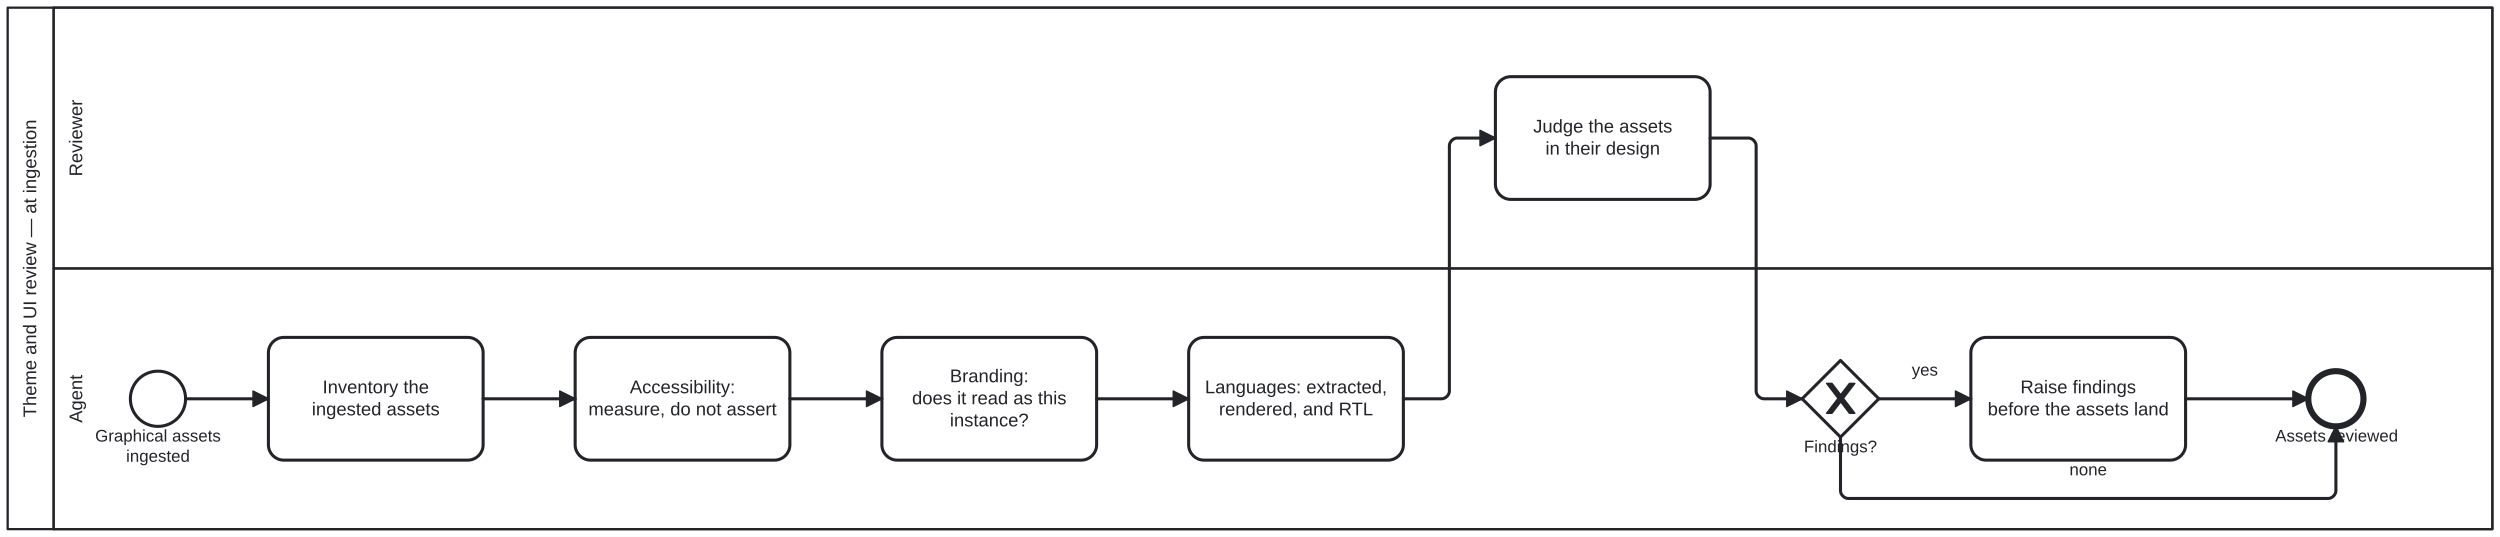
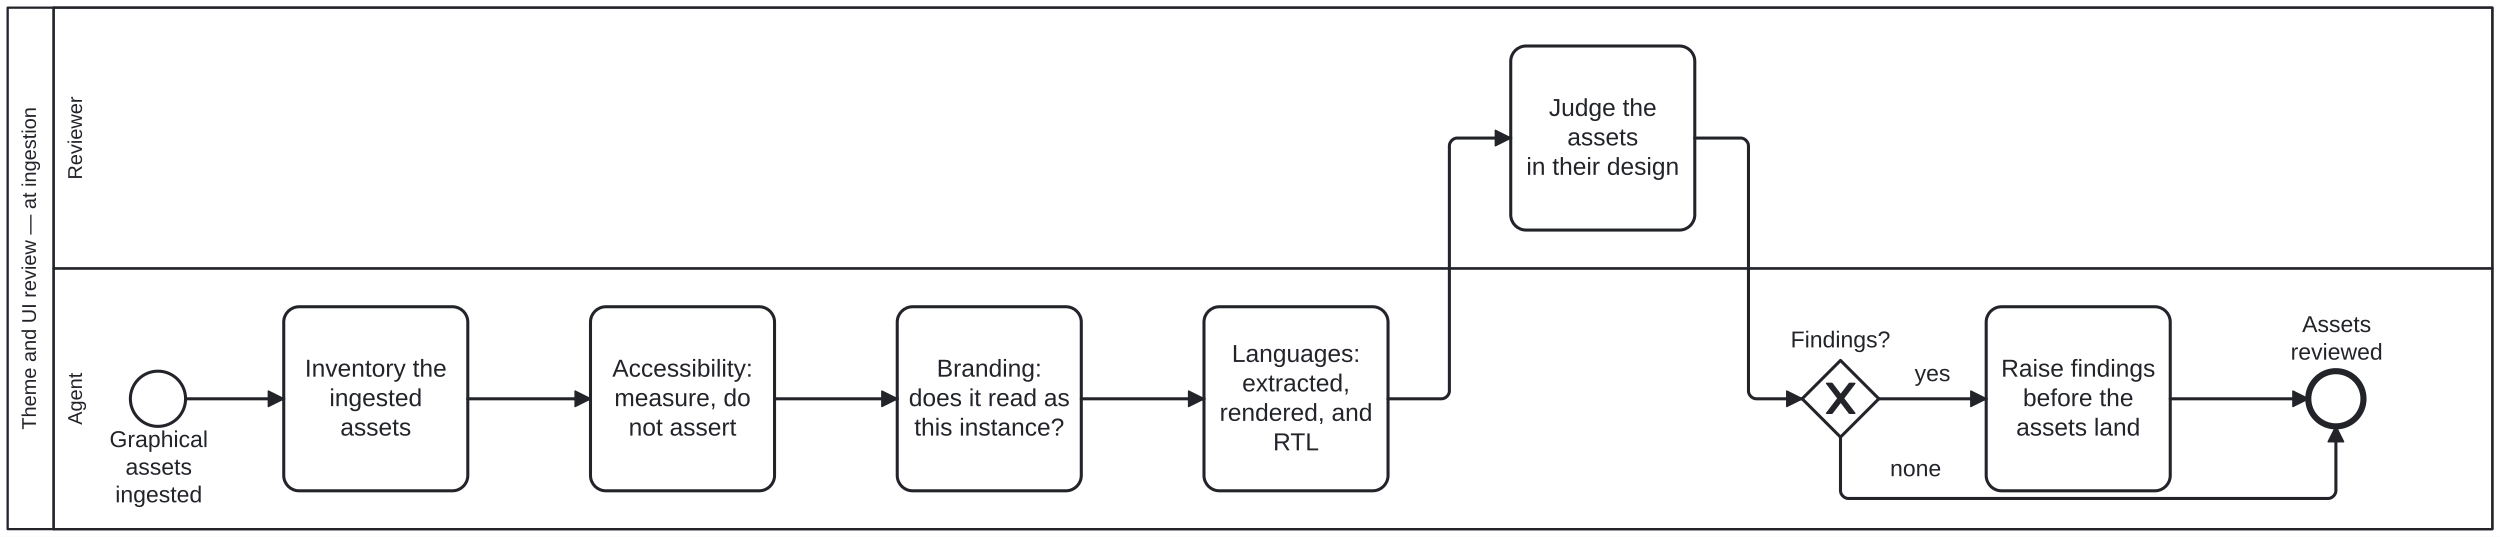
<svg xmlns="http://www.w3.org/2000/svg" width="100%" style="max-width:100%;height:auto" viewBox="155 75 1630 350" version="1.1">
  <rect x="155" y="75" width="1630" height="350" fill="#ffffff" />
  <g class="djs-group">
    <g class="djs-element djs-shape" data-element-id="Participant_Process_ThemeUIReview" style="display: block;" transform="matrix(1 0 0 1 160 80)">
      <g class="djs-visual">
        <rect x="0" y="0" width="1620" height="340" rx="0" ry="0" style="stroke-linecap: round; stroke-linejoin: round; stroke: rgb(34, 36, 42); stroke-width: 1.5px; fill: white; fill-opacity: 0.95;" />
        <path style="fill: none; stroke-linecap: round; stroke-linejoin: round; stroke: rgb(34, 36, 42); stroke-width: 1.5px;" d="M30,0L30,340" />
-         <text lineHeight="1.2" class="djs-label" style="font-family: Arial, sans-serif; font-size: 12px; font-weight: normal; fill: rgb(34, 36, 42);" transform="matrix(-1.83697e-16 -1 1 -1.83697e-16 0 340)">
-           <tspan x="72.954" y="18.6">Theme and UI review — at ingestion</tspan>
+         <text lineHeight="1.05" class="djs-label" transform="matrix(-1.83697e-16 -1 1 -1.83697e-16 0 340)" style="font-family: Arial, sans-serif; font-size: 13px; font-weight: normal; fill: rgb(34, 36, 42);">
+           <tspan x="64.867" y="18.413">Theme and UI review — at ingestion</tspan>
        </text>
      </g>
      <rect class="djs-hit djs-hit-all" x="0" y="0" width="1620" height="340" style="fill: none; stroke-opacity: 0; stroke: white; stroke-width: 15px;" />
    </g>
    <g class="djs-children">
      <g class="djs-group">
        <g class="djs-element djs-shape" data-element-id="Lane_Agent" style="display: block;" transform="matrix(1 0 0 1 190 250)">
          <g class="djs-visual">
            <rect x="0" y="0" width="1590" height="170" rx="0" ry="0" style="stroke-linecap: round; stroke-linejoin: round; stroke: rgb(34, 36, 42); stroke-width: 1.5px; fill: white; fill-opacity: 0.25;" />
-             <text lineHeight="1.2" class="djs-label" style="font-family: Arial, sans-serif; font-size: 12px; font-weight: normal; fill: rgb(34, 36, 42);" transform="matrix(-1.83697e-16 -1 1 -1.83697e-16 0 170)">
-               <tspan x="69.32" y="18.6">Agent</tspan>
+             <text lineHeight="1.05" class="djs-label" transform="matrix(-1.83697e-16 -1 1 -1.83697e-16 0 170)" style="font-family: Arial, sans-serif; font-size: 13px; font-weight: normal; fill: rgb(34, 36, 42);">
+               <tspan x="68.014" y="18.413">Agent</tspan>
            </text>
          </g>
          <rect class="djs-hit djs-hit-all" x="0" y="0" width="1590" height="170" style="fill: none; stroke-opacity: 0; stroke: white; stroke-width: 15px;" />
        </g>
      </g>
      <g class="djs-group">
        <g class="djs-element djs-shape" data-element-id="Lane_Reviewer" style="display: block;" transform="matrix(1 0 0 1 190 80)">
          <g class="djs-visual">
            <rect x="0" y="0" width="1590" height="170" rx="0" ry="0" style="stroke-linecap: round; stroke-linejoin: round; stroke: rgb(34, 36, 42); stroke-width: 1.5px; fill: white; fill-opacity: 0.25;" />
-             <text lineHeight="1.2" class="djs-label" style="font-family: Arial, sans-serif; font-size: 12px; font-weight: normal; fill: rgb(34, 36, 42);" transform="matrix(-1.83697e-16 -1 1 -1.83697e-16 0 170)">
-               <tspan x="59.992" y="18.6">Reviewer</tspan>
+             <text lineHeight="1.05" class="djs-label" transform="matrix(-1.83697e-16 -1 1 -1.83697e-16 0 170)" style="font-family: Arial, sans-serif; font-size: 13px; font-weight: normal; fill: rgb(34, 36, 42);">
+               <tspan x="57.908" y="18.413">Reviewer</tspan>
            </text>
          </g>
          <rect class="djs-hit djs-hit-all" x="0" y="0" width="1590" height="170" style="fill: none; stroke-opacity: 0; stroke: white; stroke-width: 15px;" />
        </g>
      </g>
      <g class="djs-group">
        <g class="djs-element djs-shape" data-element-id="Start_TUR" style="display: block;" transform="matrix(1 0 0 1 240 317)">
          <g class="djs-visual">
            <circle cx="18" cy="18" r="18" style="stroke-linecap: round; stroke-linejoin: round; stroke: rgb(34, 36, 42); stroke-width: 2px; fill: white; fill-opacity: 0.95;" />
          </g>
          <rect class="djs-hit djs-hit-all" x="0" y="0" width="36" height="36" style="fill: none; stroke-opacity: 0; stroke: white; stroke-width: 15px;" />
        </g>
      </g>
      <g class="djs-group">
-         <g class="djs-element djs-shape" data-element-id="Start_TUR_label" style="display: block;" transform="matrix(1 0 0 1 217 353)">
-           <g class="djs-visual">
-             <text lineHeight="1.2" class="djs-label" style="font-family: Arial, sans-serif; font-size: 11px; font-weight: normal; fill: rgb(34, 36, 42);">
-               <tspan x="0.037" y="9.9">Graphical assets</tspan>
-               <tspan x="20.206" y="23.1">ingested</tspan>
-             </text>
-           </g>
-           <rect class="djs-hit djs-hit-all" x="0" y="0" width="82" height="27" style="fill: none; stroke-opacity: 0; stroke: white; stroke-width: 15px;" />
-         </g>
-       </g>
-       <g class="djs-group">
-         <g class="djs-element djs-shape" data-element-id="A_Inventory" style="display: block;" transform="matrix(1 0 0 1 330 295)">
-           <g class="djs-visual">
-             <rect x="0" y="0" width="140" height="80" rx="10" ry="10" style="stroke-linecap: round; stroke-linejoin: round; stroke: rgb(34, 36, 42); stroke-width: 2px; fill: white; fill-opacity: 0.95;" />
-             <text lineHeight="1.2" class="djs-label" style="font-family: Arial, sans-serif; font-size: 12px; font-weight: normal; fill: rgb(34, 36, 42);">
-               <tspan x="35.312" y="36.4">Inventory the</tspan>
-               <tspan x="28.308" y="50.8">ingested assets</tspan>
-             </text>
-           </g>
-           <rect class="djs-hit djs-hit-all" x="0" y="0" width="140" height="80" style="fill: none; stroke-opacity: 0; stroke: white; stroke-width: 15px;" />
-         </g>
-       </g>
-       <g class="djs-group">
-         <g class="djs-element djs-shape" data-element-id="A_Accessibility" style="display: block;" transform="matrix(1 0 0 1 530 295)">
-           <g class="djs-visual">
-             <rect x="0" y="0" width="140" height="80" rx="10" ry="10" style="stroke-linecap: round; stroke-linejoin: round; stroke: rgb(34, 36, 42); stroke-width: 2px; fill: white; fill-opacity: 0.95;" />
-             <text lineHeight="1.2" class="djs-label" style="font-family: Arial, sans-serif; font-size: 12px; font-weight: normal; fill: rgb(34, 36, 42);">
-               <tspan x="35.658" y="36.4">Accessibility:</tspan>
-               <tspan x="8.635" y="50.8">measure, do not assert</tspan>
-             </text>
-           </g>
-           <rect class="djs-hit djs-hit-all" x="0" y="0" width="140" height="80" style="fill: none; stroke-opacity: 0; stroke: white; stroke-width: 15px;" />
-         </g>
-       </g>
-       <g class="djs-group">
-         <g class="djs-element djs-shape" data-element-id="A_Branding" style="display: block;" transform="matrix(1 0 0 1 730 295)">
-           <g class="djs-visual">
-             <rect x="0" y="0" width="140" height="80" rx="10" ry="10" style="stroke-linecap: round; stroke-linejoin: round; stroke: rgb(34, 36, 42); stroke-width: 2px; fill: white; fill-opacity: 0.95;" />
-             <text lineHeight="1.2" class="djs-label" style="font-family: Arial, sans-serif; font-size: 12px; font-weight: normal; fill: rgb(34, 36, 42);">
-               <tspan x="44.315" y="29.2">Branding:</tspan>
-               <tspan x="19.639" y="43.6">does it read as this </tspan>
-               <tspan x="44.315" y="58">instance?</tspan>
-             </text>
-           </g>
-           <rect class="djs-hit djs-hit-all" x="0" y="0" width="140" height="80" style="fill: none; stroke-opacity: 0; stroke: white; stroke-width: 15px;" />
-         </g>
-       </g>
-       <g class="djs-group">
-         <g class="djs-element djs-shape" data-element-id="A_Locales" style="display: block;" transform="matrix(1 0 0 1 930 295)">
-           <g class="djs-visual">
-             <rect x="0" y="0" width="140" height="80" rx="10" ry="10" style="stroke-linecap: round; stroke-linejoin: round; stroke: rgb(34, 36, 42); stroke-width: 2px; fill: white; fill-opacity: 0.95;" />
-             <text lineHeight="1.2" class="djs-label" style="font-family: Arial, sans-serif; font-size: 12px; font-weight: normal; fill: rgb(34, 36, 42);">
-               <tspan x="10.624" y="36.4">Languages: extracted,</tspan>
-               <tspan x="19.744" y="50.8">rendered, and RTL</tspan>
-             </text>
-           </g>
-           <rect class="djs-hit djs-hit-all" x="0" y="0" width="140" height="80" style="fill: none; stroke-opacity: 0; stroke: white; stroke-width: 15px;" />
-         </g>
-       </g>
-       <g class="djs-group">
-         <g class="djs-element djs-shape" data-element-id="R_Judge" style="display: block;" transform="matrix(1 0 0 1 1130 125)">
-           <g class="djs-visual">
-             <rect x="0" y="0" width="140" height="80" rx="10" ry="10" style="stroke-linecap: round; stroke-linejoin: round; stroke: rgb(34, 36, 42); stroke-width: 2px; fill: white; fill-opacity: 0.95;" />
-             <text lineHeight="1.2" class="djs-label" style="font-family: Arial, sans-serif; font-size: 12px; font-weight: normal; fill: rgb(34, 36, 42);">
-               <tspan x="24.637" y="36.4">Judge the assets</tspan>
-               <tspan x="32.644" y="50.8">in their design</tspan>
-             </text>
-           </g>
-           <rect class="djs-hit djs-hit-all" x="0" y="0" width="140" height="80" style="fill: none; stroke-opacity: 0; stroke: white; stroke-width: 15px;" />
+         <g class="djs-element djs-shape" data-element-id="Start_TUR_label" style="display: block;" transform="matrix(1 0 0 1 226 353)">
+           <g class="djs-visual">
+             <text lineHeight="1.2" class="djs-label" style="font-family: Arial, sans-serif; font-size: 15px; font-weight: normal; fill: rgb(34, 36, 42);">
+               <tspan x="0.402" y="13.5">Graphical</tspan>
+               <tspan x="10.824" y="31.5">assets</tspan>
+               <tspan x="4.144" y="49.5">ingested</tspan>
+             </text>
+           </g>
+           <rect class="djs-hit djs-hit-all" x="0" y="0" width="65" height="54" style="fill: none; stroke-opacity: 0; stroke: white; stroke-width: 15px;" />
+         </g>
+       </g>
+       <g class="djs-group">
+         <g class="djs-element djs-shape" data-element-id="A_Inventory" style="display: block;" transform="matrix(1 0 0 1 340 275)">
+           <g class="djs-visual">
+             <rect x="0" y="0" width="120" height="120" rx="10" ry="10" style="stroke-linecap: round; stroke-linejoin: round; stroke: rgb(34, 36, 42); stroke-width: 2px; fill: white; fill-opacity: 0.95;" />
+             <text lineHeight="1.2" class="djs-label" style="font-family: Arial, sans-serif; font-size: 16px; font-weight: normal; fill: rgb(34, 36, 42);">
+               <tspan x="13.75" y="45.6">Inventory the</tspan>
+               <tspan x="29.754" y="64.8">ingested </tspan>
+               <tspan x="36.879" y="84">assets</tspan>
+             </text>
+           </g>
+           <rect class="djs-hit djs-hit-all" x="0" y="0" width="120" height="120" style="fill: none; stroke-opacity: 0; stroke: white; stroke-width: 15px;" />
+         </g>
+       </g>
+       <g class="djs-group">
+         <g class="djs-element djs-shape" data-element-id="A_Accessibility" style="display: block;" transform="matrix(1 0 0 1 540 275)">
+           <g class="djs-visual">
+             <rect x="0" y="0" width="120" height="120" rx="10" ry="10" style="stroke-linecap: round; stroke-linejoin: round; stroke: rgb(34, 36, 42); stroke-width: 2px; fill: white; fill-opacity: 0.95;" />
+             <text lineHeight="1.2" class="djs-label" style="font-family: Arial, sans-serif; font-size: 16px; font-weight: normal; fill: rgb(34, 36, 42);">
+               <tspan x="14.211" y="45.6">Accessibility:</tspan>
+               <tspan x="15.531" y="64.8">measure, do </tspan>
+               <tspan x="24.871" y="84">not assert</tspan>
+             </text>
+           </g>
+           <rect class="djs-hit djs-hit-all" x="0" y="0" width="120" height="120" style="fill: none; stroke-opacity: 0; stroke: white; stroke-width: 15px;" />
+         </g>
+       </g>
+       <g class="djs-group">
+         <g class="djs-element djs-shape" data-element-id="A_Branding" style="display: block;" transform="matrix(1 0 0 1 740 275)">
+           <g class="djs-visual">
+             <rect x="0" y="0" width="120" height="120" rx="10" ry="10" style="stroke-linecap: round; stroke-linejoin: round; stroke: rgb(34, 36, 42); stroke-width: 2px; fill: white; fill-opacity: 0.95;" />
+             <text lineHeight="1.2" class="djs-label" style="font-family: Arial, sans-serif; font-size: 16px; font-weight: normal; fill: rgb(34, 36, 42);">
+               <tspan x="25.754" y="45.6">Branding:</tspan>
+               <tspan x="7.523" y="64.8">does it read as</tspan>
+               <tspan x="11.082" y="84">this instance?</tspan>
+             </text>
+           </g>
+           <rect class="djs-hit djs-hit-all" x="0" y="0" width="120" height="120" style="fill: none; stroke-opacity: 0; stroke: white; stroke-width: 15px;" />
+         </g>
+       </g>
+       <g class="djs-group">
+         <g class="djs-element djs-shape" data-element-id="A_Locales" style="display: block;" transform="matrix(1 0 0 1 940 275)">
+           <g class="djs-visual">
+             <rect x="0" y="0" width="120" height="120" rx="10" ry="10" style="stroke-linecap: round; stroke-linejoin: round; stroke: rgb(34, 36, 42); stroke-width: 2px; fill: white; fill-opacity: 0.95;" />
+             <text lineHeight="1.2" class="djs-label" style="font-family: Arial, sans-serif; font-size: 16px; font-weight: normal; fill: rgb(34, 36, 42);">
+               <tspan x="18.184" y="36">Languages: </tspan>
+               <tspan x="24.871" y="55.2">extracted,</tspan>
+               <tspan x="10.184" y="74.4">rendered, and</tspan>
+               <tspan x="45.031" y="93.6">RTL</tspan>
+             </text>
+           </g>
+           <rect class="djs-hit djs-hit-all" x="0" y="0" width="120" height="120" style="fill: none; stroke-opacity: 0; stroke: white; stroke-width: 15px;" />
+         </g>
+       </g>
+       <g class="djs-group">
+         <g class="djs-element djs-shape" data-element-id="R_Judge" style="display: block;" transform="matrix(1 0 0 1 1140 105)">
+           <g class="djs-visual">
+             <rect x="0" y="0" width="120" height="120" rx="10" ry="10" style="stroke-linecap: round; stroke-linejoin: round; stroke: rgb(34, 36, 42); stroke-width: 2px; fill: white; fill-opacity: 0.95;" />
+             <text lineHeight="1.2" class="djs-label" style="font-family: Arial, sans-serif; font-size: 16px; font-weight: normal; fill: rgb(34, 36, 42);">
+               <tspan x="24.859" y="45.6">Judge the </tspan>
+               <tspan x="36.879" y="64.8">assets</tspan>
+               <tspan x="10.191" y="84">in their design</tspan>
+             </text>
+           </g>
+           <rect class="djs-hit djs-hit-all" x="0" y="0" width="120" height="120" style="fill: none; stroke-opacity: 0; stroke: white; stroke-width: 15px;" />
        </g>
      </g>
      <g class="djs-group">
        <g class="djs-element djs-shape" data-element-id="GW_Findings" style="display: block;" transform="matrix(1 0 0 1 1330 310)">
          <g class="djs-visual">
            <polygon points="25,0 50,25 25,50 0,25" style="stroke-linecap: round; stroke-linejoin: round; stroke: rgb(34, 36, 42); stroke-width: 2px; fill: white; fill-opacity: 0.95;" />
            <path d="m 16,15 7.429,9.714 -7.429,9.714 3.429,0 5.714,-7.464 5.714,7.464 3.429,0 -7.429,-9.714 7.429,-9.714 -3.429,0 -5.714,7.464 -5.714,-7.464 -3.429,0 z" style="fill: rgb(34, 36, 42); stroke-linecap: round; stroke-linejoin: round; stroke: rgb(34, 36, 42); stroke-width: 1px;" />
          </g>
          <rect class="djs-hit djs-hit-all" x="0" y="0" width="50" height="50" style="fill: none; stroke-opacity: 0; stroke: white; stroke-width: 15px;" />
        </g>
      </g>
      <g class="djs-group">
-         <g class="djs-element djs-shape" data-element-id="GW_Findings_label" style="display: block;" transform="matrix(1 0 0 1 1331 360)">
-           <g class="djs-visual">
-             <text lineHeight="1.2" class="djs-label" style="font-family: Arial, sans-serif; font-size: 11px; font-weight: normal; fill: rgb(34, 36, 42);">
-               <tspan x="0.152" y="9.9">Findings?</tspan>
-             </text>
-           </g>
-           <rect class="djs-hit djs-hit-all" x="0" y="0" width="48" height="14" style="fill: none; stroke-opacity: 0; stroke: white; stroke-width: 15px;" />
-         </g>
-       </g>
-       <g class="djs-group">
-         <g class="djs-element djs-shape" data-element-id="A_RaiseFindings" style="display: block;" transform="matrix(1 0 0 1 1440 295)">
-           <g class="djs-visual">
-             <rect x="0" y="0" width="140" height="80" rx="10" ry="10" style="stroke-linecap: round; stroke-linejoin: round; stroke: rgb(34, 36, 42); stroke-width: 2px; fill: white; fill-opacity: 0.95;" />
-             <text lineHeight="1.2" class="djs-label" style="font-family: Arial, sans-serif; font-size: 12px; font-weight: normal; fill: rgb(34, 36, 42);">
-               <tspan x="32.312" y="36.4">Raise findings</tspan>
-               <tspan x="10.961" y="50.8">before the assets land</tspan>
-             </text>
-           </g>
-           <rect class="djs-hit djs-hit-all" x="0" y="0" width="140" height="80" style="fill: none; stroke-opacity: 0; stroke: white; stroke-width: 15px;" />
+         <g class="djs-element djs-shape" data-element-id="GW_Findings_label" style="display: block;" transform="matrix(1 0 0 1 1322 288)">
+           <g class="djs-visual">
+             <text lineHeight="1.2" class="djs-label" style="font-family: Arial, sans-serif; font-size: 15px; font-weight: normal; fill: rgb(34, 36, 42);">
+               <tspan x="0.48" y="13.5">Findings?</tspan>
+             </text>
+           </g>
+           <rect class="djs-hit djs-hit-all" x="0" y="0" width="66" height="18" style="fill: none; stroke-opacity: 0; stroke: white; stroke-width: 15px;" />
+         </g>
+       </g>
+       <g class="djs-group">
+         <g class="djs-element djs-shape" data-element-id="A_RaiseFindings" style="display: block;" transform="matrix(1 0 0 1 1450 275)">
+           <g class="djs-visual">
+             <rect x="0" y="0" width="120" height="120" rx="10" ry="10" style="stroke-linecap: round; stroke-linejoin: round; stroke: rgb(34, 36, 42); stroke-width: 2px; fill: white; fill-opacity: 0.95;" />
+             <text lineHeight="1.2" class="djs-label" style="font-family: Arial, sans-serif; font-size: 16px; font-weight: normal; fill: rgb(34, 36, 42);">
+               <tspan x="9.75" y="45.6">Raise findings</tspan>
+               <tspan x="23.973" y="64.8">before the </tspan>
+               <tspan x="19.531" y="84">assets land</tspan>
+             </text>
+           </g>
+           <rect class="djs-hit djs-hit-all" x="0" y="0" width="120" height="120" style="fill: none; stroke-opacity: 0; stroke: white; stroke-width: 15px;" />
        </g>
      </g>
      <g class="djs-group">
        <g class="djs-element djs-shape" data-element-id="End_TUR" style="display: block;" transform="matrix(1 0 0 1 1660 317)">
          <g class="djs-visual">
            <circle cx="18" cy="18" r="18" style="stroke-linecap: round; stroke-linejoin: round; stroke: rgb(34, 36, 42); stroke-width: 4px; fill: white; fill-opacity: 0.95;" />
          </g>
          <rect class="djs-hit djs-hit-all" x="0" y="0" width="36" height="36" style="fill: none; stroke-opacity: 0; stroke: white; stroke-width: 15px;" />
        </g>
      </g>
      <g class="djs-group">
-         <g class="djs-element djs-shape" data-element-id="End_TUR_label" style="display: block;" transform="matrix(1 0 0 1 1638 353)">
-           <g class="djs-visual">
-             <text lineHeight="1.2" class="djs-label" style="font-family: Arial, sans-serif; font-size: 11px; font-weight: normal; fill: rgb(34, 36, 42);">
-               <tspan x="0.456" y="9.9">Assets reviewed</tspan>
-             </text>
-           </g>
-           <rect class="djs-hit djs-hit-all" x="0" y="0" width="81" height="14" style="fill: none; stroke-opacity: 0; stroke: white; stroke-width: 15px;" />
+         <g class="djs-element djs-shape" data-element-id="End_TUR_label" style="display: block;" transform="matrix(1 0 0 1 1648 278)">
+           <g class="djs-visual">
+             <text lineHeight="1.2" class="djs-label" style="font-family: Arial, sans-serif; font-size: 15px; font-weight: normal; fill: rgb(34, 36, 42);">
+               <tspan x="7.993" y="13.5">Assets </tspan>
+               <tspan x="0.485" y="31.5">reviewed</tspan>
+             </text>
+           </g>
+           <rect class="djs-hit djs-hit-all" x="0" y="0" width="61" height="36" style="fill: none; stroke-opacity: 0; stroke: white; stroke-width: 15px;" />
        </g>
      </g>
      <g class="djs-group">
        <g class="djs-element djs-connection" data-element-id="SF_TUR_1" style="display: block;">
          <g class="djs-visual">
            <defs>
              <marker id="folio-marker-1" viewBox="0 0 20 20" refX="11" refY="10" markerWidth="10" markerHeight="10" orient="auto">
                <path d="M 1 5 L 11 10 L 1 15 Z" style="stroke-linecap: round; stroke-linejoin: round; stroke: rgb(34, 36, 42); stroke-width: 1px; fill: rgb(34, 36, 42);" />
              </marker>
            </defs>
-             <path data-corner-radius="5" style="fill: none; stroke-linecap: round; stroke-linejoin: round; stroke: rgb(34, 36, 42); stroke-width: 2px; marker-end: url('#folio-marker-1');" d="M276,335L330,335" />
-           </g>
-           <path d="M276,335L330,335" class="djs-hit djs-hit-stroke" style="fill: none; stroke-opacity: 0; stroke: white; stroke-width: 15px;" />
+             <path data-corner-radius="5" style="fill: none; stroke-linecap: round; stroke-linejoin: round; stroke: rgb(34, 36, 42); stroke-width: 2px; marker-end: url('#folio-marker-1');" d="M276,335L340,335" />
+           </g>
+           <path d="M276,335L340,335" class="djs-hit djs-hit-stroke" style="fill: none; stroke-opacity: 0; stroke: white; stroke-width: 15px;" />
        </g>
      </g>
      <g class="djs-group">
        <g class="djs-element djs-connection" data-element-id="SF_TUR_2" style="display: block;">
          <g class="djs-visual">
            <defs>
              <marker id="folio-marker-2" viewBox="0 0 20 20" refX="11" refY="10" markerWidth="10" markerHeight="10" orient="auto">
                <path d="M 1 5 L 11 10 L 1 15 Z" style="stroke-linecap: round; stroke-linejoin: round; stroke: rgb(34, 36, 42); stroke-width: 1px; fill: rgb(34, 36, 42);" />
              </marker>
            </defs>
-             <path data-corner-radius="5" style="fill: none; stroke-linecap: round; stroke-linejoin: round; stroke: rgb(34, 36, 42); stroke-width: 2px; marker-end: url('#folio-marker-2');" d="M470,335L530,335" />
-           </g>
-           <path d="M470,335L530,335" class="djs-hit djs-hit-stroke" style="fill: none; stroke-opacity: 0; stroke: white; stroke-width: 15px;" />
+             <path data-corner-radius="5" style="fill: none; stroke-linecap: round; stroke-linejoin: round; stroke: rgb(34, 36, 42); stroke-width: 2px; marker-end: url('#folio-marker-2');" d="M460,335L540,335" />
+           </g>
+           <path d="M460,335L540,335" class="djs-hit djs-hit-stroke" style="fill: none; stroke-opacity: 0; stroke: white; stroke-width: 15px;" />
        </g>
      </g>
      <g class="djs-group">
        <g class="djs-element djs-connection" data-element-id="SF_TUR_3" style="display: block;">
          <g class="djs-visual">
            <defs>
              <marker id="folio-marker-3" viewBox="0 0 20 20" refX="11" refY="10" markerWidth="10" markerHeight="10" orient="auto">
                <path d="M 1 5 L 11 10 L 1 15 Z" style="stroke-linecap: round; stroke-linejoin: round; stroke: rgb(34, 36, 42); stroke-width: 1px; fill: rgb(34, 36, 42);" />
              </marker>
            </defs>
-             <path data-corner-radius="5" style="fill: none; stroke-linecap: round; stroke-linejoin: round; stroke: rgb(34, 36, 42); stroke-width: 2px; marker-end: url('#folio-marker-3');" d="M670,335L730,335" />
-           </g>
-           <path d="M670,335L730,335" class="djs-hit djs-hit-stroke" style="fill: none; stroke-opacity: 0; stroke: white; stroke-width: 15px;" />
+             <path data-corner-radius="5" style="fill: none; stroke-linecap: round; stroke-linejoin: round; stroke: rgb(34, 36, 42); stroke-width: 2px; marker-end: url('#folio-marker-3');" d="M660,335L740,335" />
+           </g>
+           <path d="M660,335L740,335" class="djs-hit djs-hit-stroke" style="fill: none; stroke-opacity: 0; stroke: white; stroke-width: 15px;" />
        </g>
      </g>
      <g class="djs-group">
        <g class="djs-element djs-connection" data-element-id="SF_TUR_4" style="display: block;">
          <g class="djs-visual">
            <defs>
              <marker id="folio-marker-4" viewBox="0 0 20 20" refX="11" refY="10" markerWidth="10" markerHeight="10" orient="auto">
                <path d="M 1 5 L 11 10 L 1 15 Z" style="stroke-linecap: round; stroke-linejoin: round; stroke: rgb(34, 36, 42); stroke-width: 1px; fill: rgb(34, 36, 42);" />
              </marker>
            </defs>
-             <path data-corner-radius="5" style="fill: none; stroke-linecap: round; stroke-linejoin: round; stroke: rgb(34, 36, 42); stroke-width: 2px; marker-end: url('#folio-marker-4');" d="M870,335L930,335" />
-           </g>
-           <path d="M870,335L930,335" class="djs-hit djs-hit-stroke" style="fill: none; stroke-opacity: 0; stroke: white; stroke-width: 15px;" />
+             <path data-corner-radius="5" style="fill: none; stroke-linecap: round; stroke-linejoin: round; stroke: rgb(34, 36, 42); stroke-width: 2px; marker-end: url('#folio-marker-4');" d="M860,335L940,335" />
+           </g>
+           <path d="M860,335L940,335" class="djs-hit djs-hit-stroke" style="fill: none; stroke-opacity: 0; stroke: white; stroke-width: 15px;" />
        </g>
      </g>
      <g class="djs-group">
        <g class="djs-element djs-connection" data-element-id="SF_TUR_5" style="display: block;">
          <g class="djs-visual">
            <defs>
              <marker id="folio-marker-5" viewBox="0 0 20 20" refX="11" refY="10" markerWidth="10" markerHeight="10" orient="auto">
                <path d="M 1 5 L 11 10 L 1 15 Z" style="stroke-linecap: round; stroke-linejoin: round; stroke: rgb(34, 36, 42); stroke-width: 1px; fill: rgb(34, 36, 42);" />
              </marker>
            </defs>
-             <path data-corner-radius="5" style="fill: none; stroke-linecap: round; stroke-linejoin: round; stroke: rgb(34, 36, 42); stroke-width: 2px; marker-end: url('#folio-marker-5');" d="M1070,335L1095,335C1097.5,335,1100,332.5,1100,330L1100,170C1100,167.5,1102.5,165,1105,165L1130,165" />
-           </g>
-           <path d="M1070,335L1100,335L1100,165L1130,165" class="djs-hit djs-hit-stroke" style="fill: none; stroke-opacity: 0; stroke: white; stroke-width: 15px;" />
+             <path data-corner-radius="5" style="fill: none; stroke-linecap: round; stroke-linejoin: round; stroke: rgb(34, 36, 42); stroke-width: 2px; marker-end: url('#folio-marker-5');" d="M1060,335L1095,335C1097.5,335,1100,332.5,1100,330L1100,170C1100,167.5,1102.5,165,1105,165L1140,165" />
+           </g>
+           <path d="M1060,335L1100,335L1100,165L1140,165" class="djs-hit djs-hit-stroke" style="fill: none; stroke-opacity: 0; stroke: white; stroke-width: 15px;" />
        </g>
      </g>
      <g class="djs-group">
        <g class="djs-element djs-connection" data-element-id="SF_TUR_6" style="display: block;">
          <g class="djs-visual">
            <defs>
              <marker id="folio-marker-6" viewBox="0 0 20 20" refX="11" refY="10" markerWidth="10" markerHeight="10" orient="auto">
                <path d="M 1 5 L 11 10 L 1 15 Z" style="stroke-linecap: round; stroke-linejoin: round; stroke: rgb(34, 36, 42); stroke-width: 1px; fill: rgb(34, 36, 42);" />
              </marker>
            </defs>
-             <path data-corner-radius="5" style="fill: none; stroke-linecap: round; stroke-linejoin: round; stroke: rgb(34, 36, 42); stroke-width: 2px; marker-end: url('#folio-marker-6');" d="M1270,165L1295,165C1297.5,165,1300,167.5,1300,170L1300,330C1300,332.5,1302.5,335,1305,335L1330,335" />
-           </g>
-           <path d="M1270,165L1300,165L1300,335L1330,335" class="djs-hit djs-hit-stroke" style="fill: none; stroke-opacity: 0; stroke: white; stroke-width: 15px;" />
+             <path data-corner-radius="5" style="fill: none; stroke-linecap: round; stroke-linejoin: round; stroke: rgb(34, 36, 42); stroke-width: 2px; marker-end: url('#folio-marker-6');" d="M1260,165L1290,165C1292.5,165,1295,167.5,1295,170L1295,330C1295,332.5,1297.5,335,1300,335L1330,335" />
+           </g>
+           <path d="M1260,165L1295,165L1295,335L1330,335" class="djs-hit djs-hit-stroke" style="fill: none; stroke-opacity: 0; stroke: white; stroke-width: 15px;" />
        </g>
      </g>
      <g class="djs-group">
        <g class="djs-element djs-connection" data-element-id="SF_TUR_7" style="display: block;">
          <g class="djs-visual">
            <defs>
              <marker id="folio-marker-7" viewBox="0 0 20 20" refX="11" refY="10" markerWidth="10" markerHeight="10" orient="auto">
                <path d="M 1 5 L 11 10 L 1 15 Z" style="stroke-linecap: round; stroke-linejoin: round; stroke: rgb(34, 36, 42); stroke-width: 1px; fill: rgb(34, 36, 42);" />
              </marker>
            </defs>
-             <path data-corner-radius="5" style="fill: none; stroke-linecap: round; stroke-linejoin: round; stroke: rgb(34, 36, 42); stroke-width: 2px; marker-end: url('#folio-marker-7');" d="M1380,335L1440,335" />
-           </g>
-           <path d="M1380,335L1440,335" class="djs-hit djs-hit-stroke" style="fill: none; stroke-opacity: 0; stroke: white; stroke-width: 15px;" />
-         </g>
-       </g>
-       <g class="djs-group">
-         <g class="djs-element djs-shape" data-element-id="SF_TUR_7_label" style="display: block;" transform="matrix(1 0 0 1 1401 310)">
-           <g class="djs-visual">
-             <text lineHeight="1.2" class="djs-label" style="font-family: Arial, sans-serif; font-size: 11px; font-weight: normal; fill: rgb(34, 36, 42);">
-               <tspan x="0.441" y="9.9">yes</tspan>
-             </text>
-           </g>
-           <rect class="djs-hit djs-hit-all" x="0" y="0" width="18" height="14" style="fill: none; stroke-opacity: 0; stroke: white; stroke-width: 15px;" />
+             <path data-corner-radius="5" style="fill: none; stroke-linecap: round; stroke-linejoin: round; stroke: rgb(34, 36, 42); stroke-width: 2px; marker-end: url('#folio-marker-7');" d="M1380,335L1450,335" />
+           </g>
+           <path d="M1380,335L1450,335" class="djs-hit djs-hit-stroke" style="fill: none; stroke-opacity: 0; stroke: white; stroke-width: 15px;" />
+         </g>
+       </g>
+       <g class="djs-group">
+         <g class="djs-element djs-shape" data-element-id="SF_TUR_7_label" style="display: block;" transform="matrix(1 0 0 1 1403 310)">
+           <g class="djs-visual">
+             <text lineHeight="1.2" class="djs-label" style="font-family: Arial, sans-serif; font-size: 15px; font-weight: normal; fill: rgb(34, 36, 42);">
+               <tspan x="0.329" y="13.5">yes</tspan>
+             </text>
+           </g>
+           <rect class="djs-hit djs-hit-all" x="0" y="0" width="24" height="18" style="fill: none; stroke-opacity: 0; stroke: white; stroke-width: 15px;" />
        </g>
      </g>
      <g class="djs-group">
        <g class="djs-element djs-connection" data-element-id="SF_TUR_8" style="display: block;">
          <g class="djs-visual">
            <defs>
              <marker id="folio-marker-8" viewBox="0 0 20 20" refX="11" refY="10" markerWidth="10" markerHeight="10" orient="auto">
                <path d="M 1 5 L 11 10 L 1 15 Z" style="stroke-linecap: round; stroke-linejoin: round; stroke: rgb(34, 36, 42); stroke-width: 1px; fill: rgb(34, 36, 42);" />
              </marker>
            </defs>
-             <path data-corner-radius="5" style="fill: none; stroke-linecap: round; stroke-linejoin: round; stroke: rgb(34, 36, 42); stroke-width: 2px; marker-end: url('#folio-marker-8');" d="M1580,335L1660,335" />
-           </g>
-           <path d="M1580,335L1660,335" class="djs-hit djs-hit-stroke" style="fill: none; stroke-opacity: 0; stroke: white; stroke-width: 15px;" />
+             <path data-corner-radius="5" style="fill: none; stroke-linecap: round; stroke-linejoin: round; stroke: rgb(34, 36, 42); stroke-width: 2px; marker-end: url('#folio-marker-8');" d="M1570,335L1660,335" />
+           </g>
+           <path d="M1570,335L1660,335" class="djs-hit djs-hit-stroke" style="fill: none; stroke-opacity: 0; stroke: white; stroke-width: 15px;" />
        </g>
      </g>
      <g class="djs-group">
        <g class="djs-element djs-connection" data-element-id="SF_TUR_9" style="display: block;">
          <g class="djs-visual">
            <defs>
              <marker id="folio-marker-9" viewBox="0 0 20 20" refX="11" refY="10" markerWidth="10" markerHeight="10" orient="auto">
                <path d="M 1 5 L 11 10 L 1 15 Z" style="stroke-linecap: round; stroke-linejoin: round; stroke: rgb(34, 36, 42); stroke-width: 1px; fill: rgb(34, 36, 42);" />
              </marker>
            </defs>
            <path data-corner-radius="5" style="fill: none; stroke-linecap: round; stroke-linejoin: round; stroke: rgb(34, 36, 42); stroke-width: 2px; marker-end: url('#folio-marker-9');" d="M1355,360L1355,395C1355,397.5,1357.5,400,1360,400L1673,400C1675.5,400,1678,397.5,1678,395L1678,353" />
          </g>
          <path d="M1355,360L1355,400L1678,400L1678,353" class="djs-hit djs-hit-stroke" style="fill: none; stroke-opacity: 0; stroke: white; stroke-width: 15px;" />
        </g>
      </g>
      <g class="djs-group">
-         <g class="djs-element djs-shape" data-element-id="SF_TUR_9_label" style="display: block;" transform="matrix(1 0 0 1 1504 375)">
-           <g class="djs-visual">
-             <text lineHeight="1.2" class="djs-label" style="font-family: Arial, sans-serif; font-size: 11px; font-weight: normal; fill: rgb(34, 36, 42);">
-               <tspan x="0.265" y="9.9">none</tspan>
-             </text>
-           </g>
-           <rect class="djs-hit djs-hit-all" x="0" y="0" width="25" height="14" style="fill: none; stroke-opacity: 0; stroke: white; stroke-width: 15px;" />
+         <g class="djs-element djs-shape" data-element-id="SF_TUR_9_label" style="display: block;" transform="matrix(1 0 0 1 1387 372)">
+           <g class="djs-visual">
+             <text lineHeight="1.2" class="djs-label" style="font-family: Arial, sans-serif; font-size: 15px; font-weight: normal; fill: rgb(34, 36, 42);">
+               <tspan x="0.315" y="13.5">none</tspan>
+             </text>
+           </g>
+           <rect class="djs-hit djs-hit-all" x="0" y="0" width="34" height="18" style="fill: none; stroke-opacity: 0; stroke: white; stroke-width: 15px;" />
        </g>
      </g>
    </g>
  </g>
</svg>
